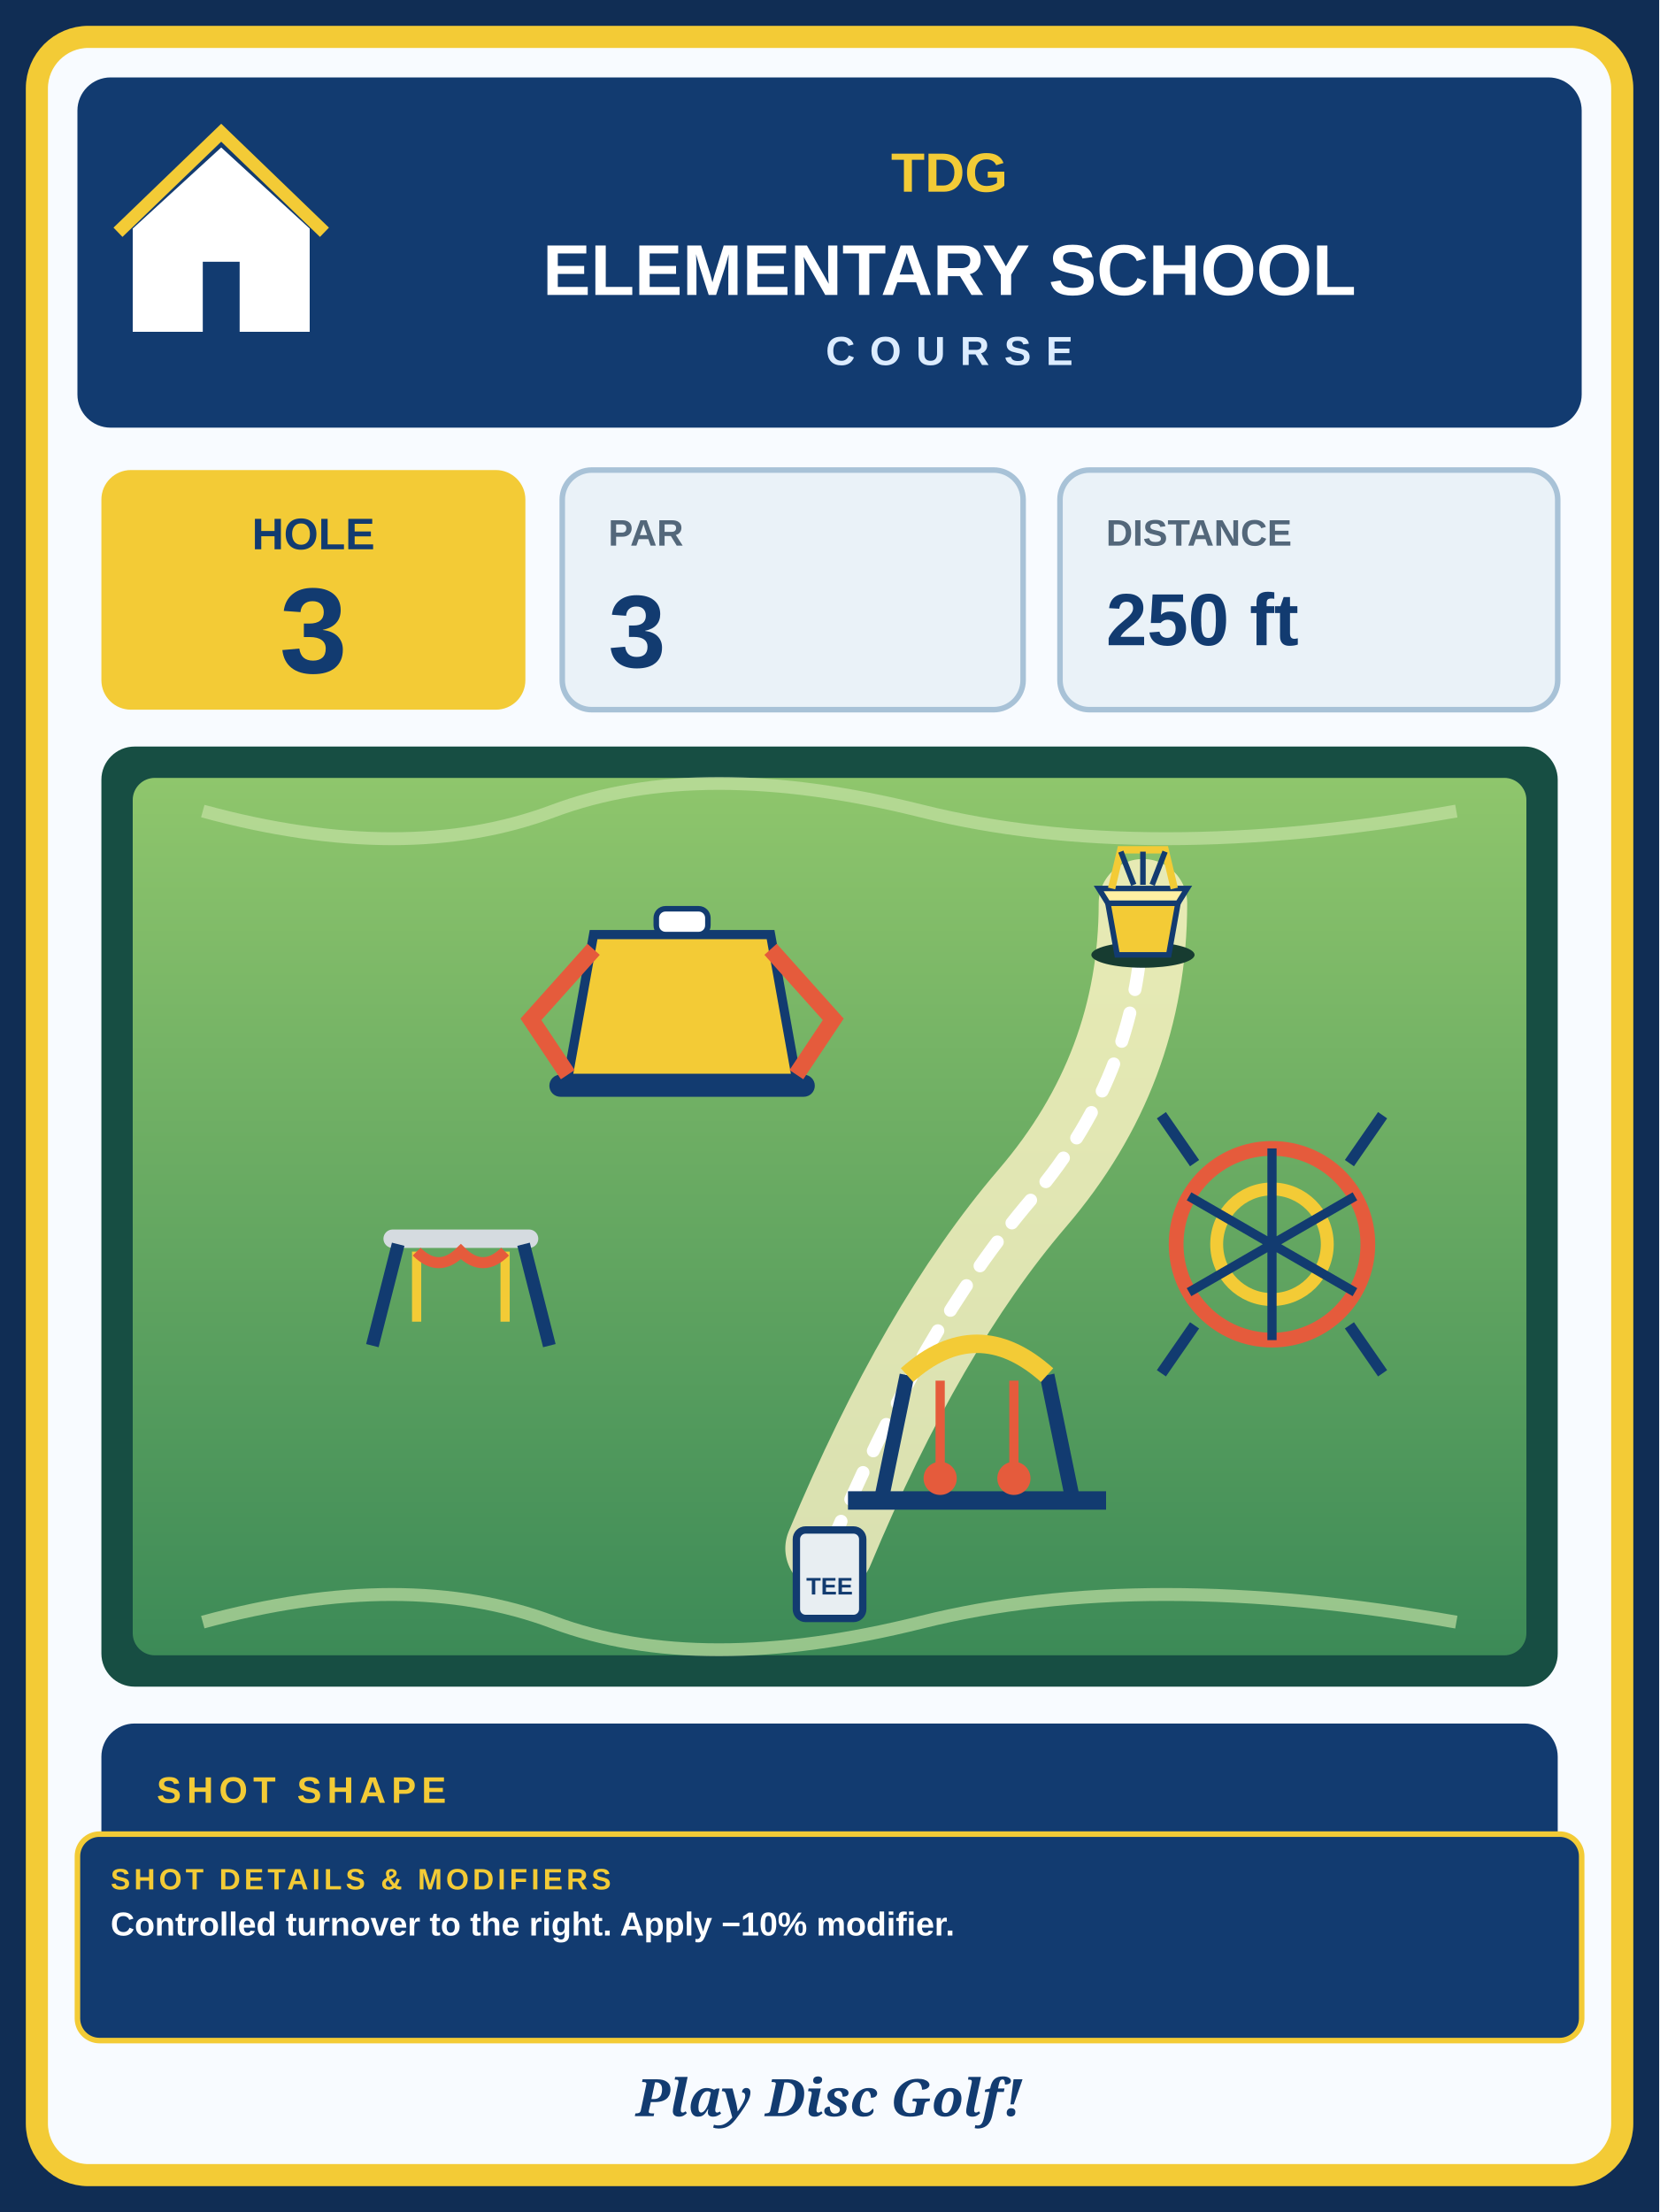
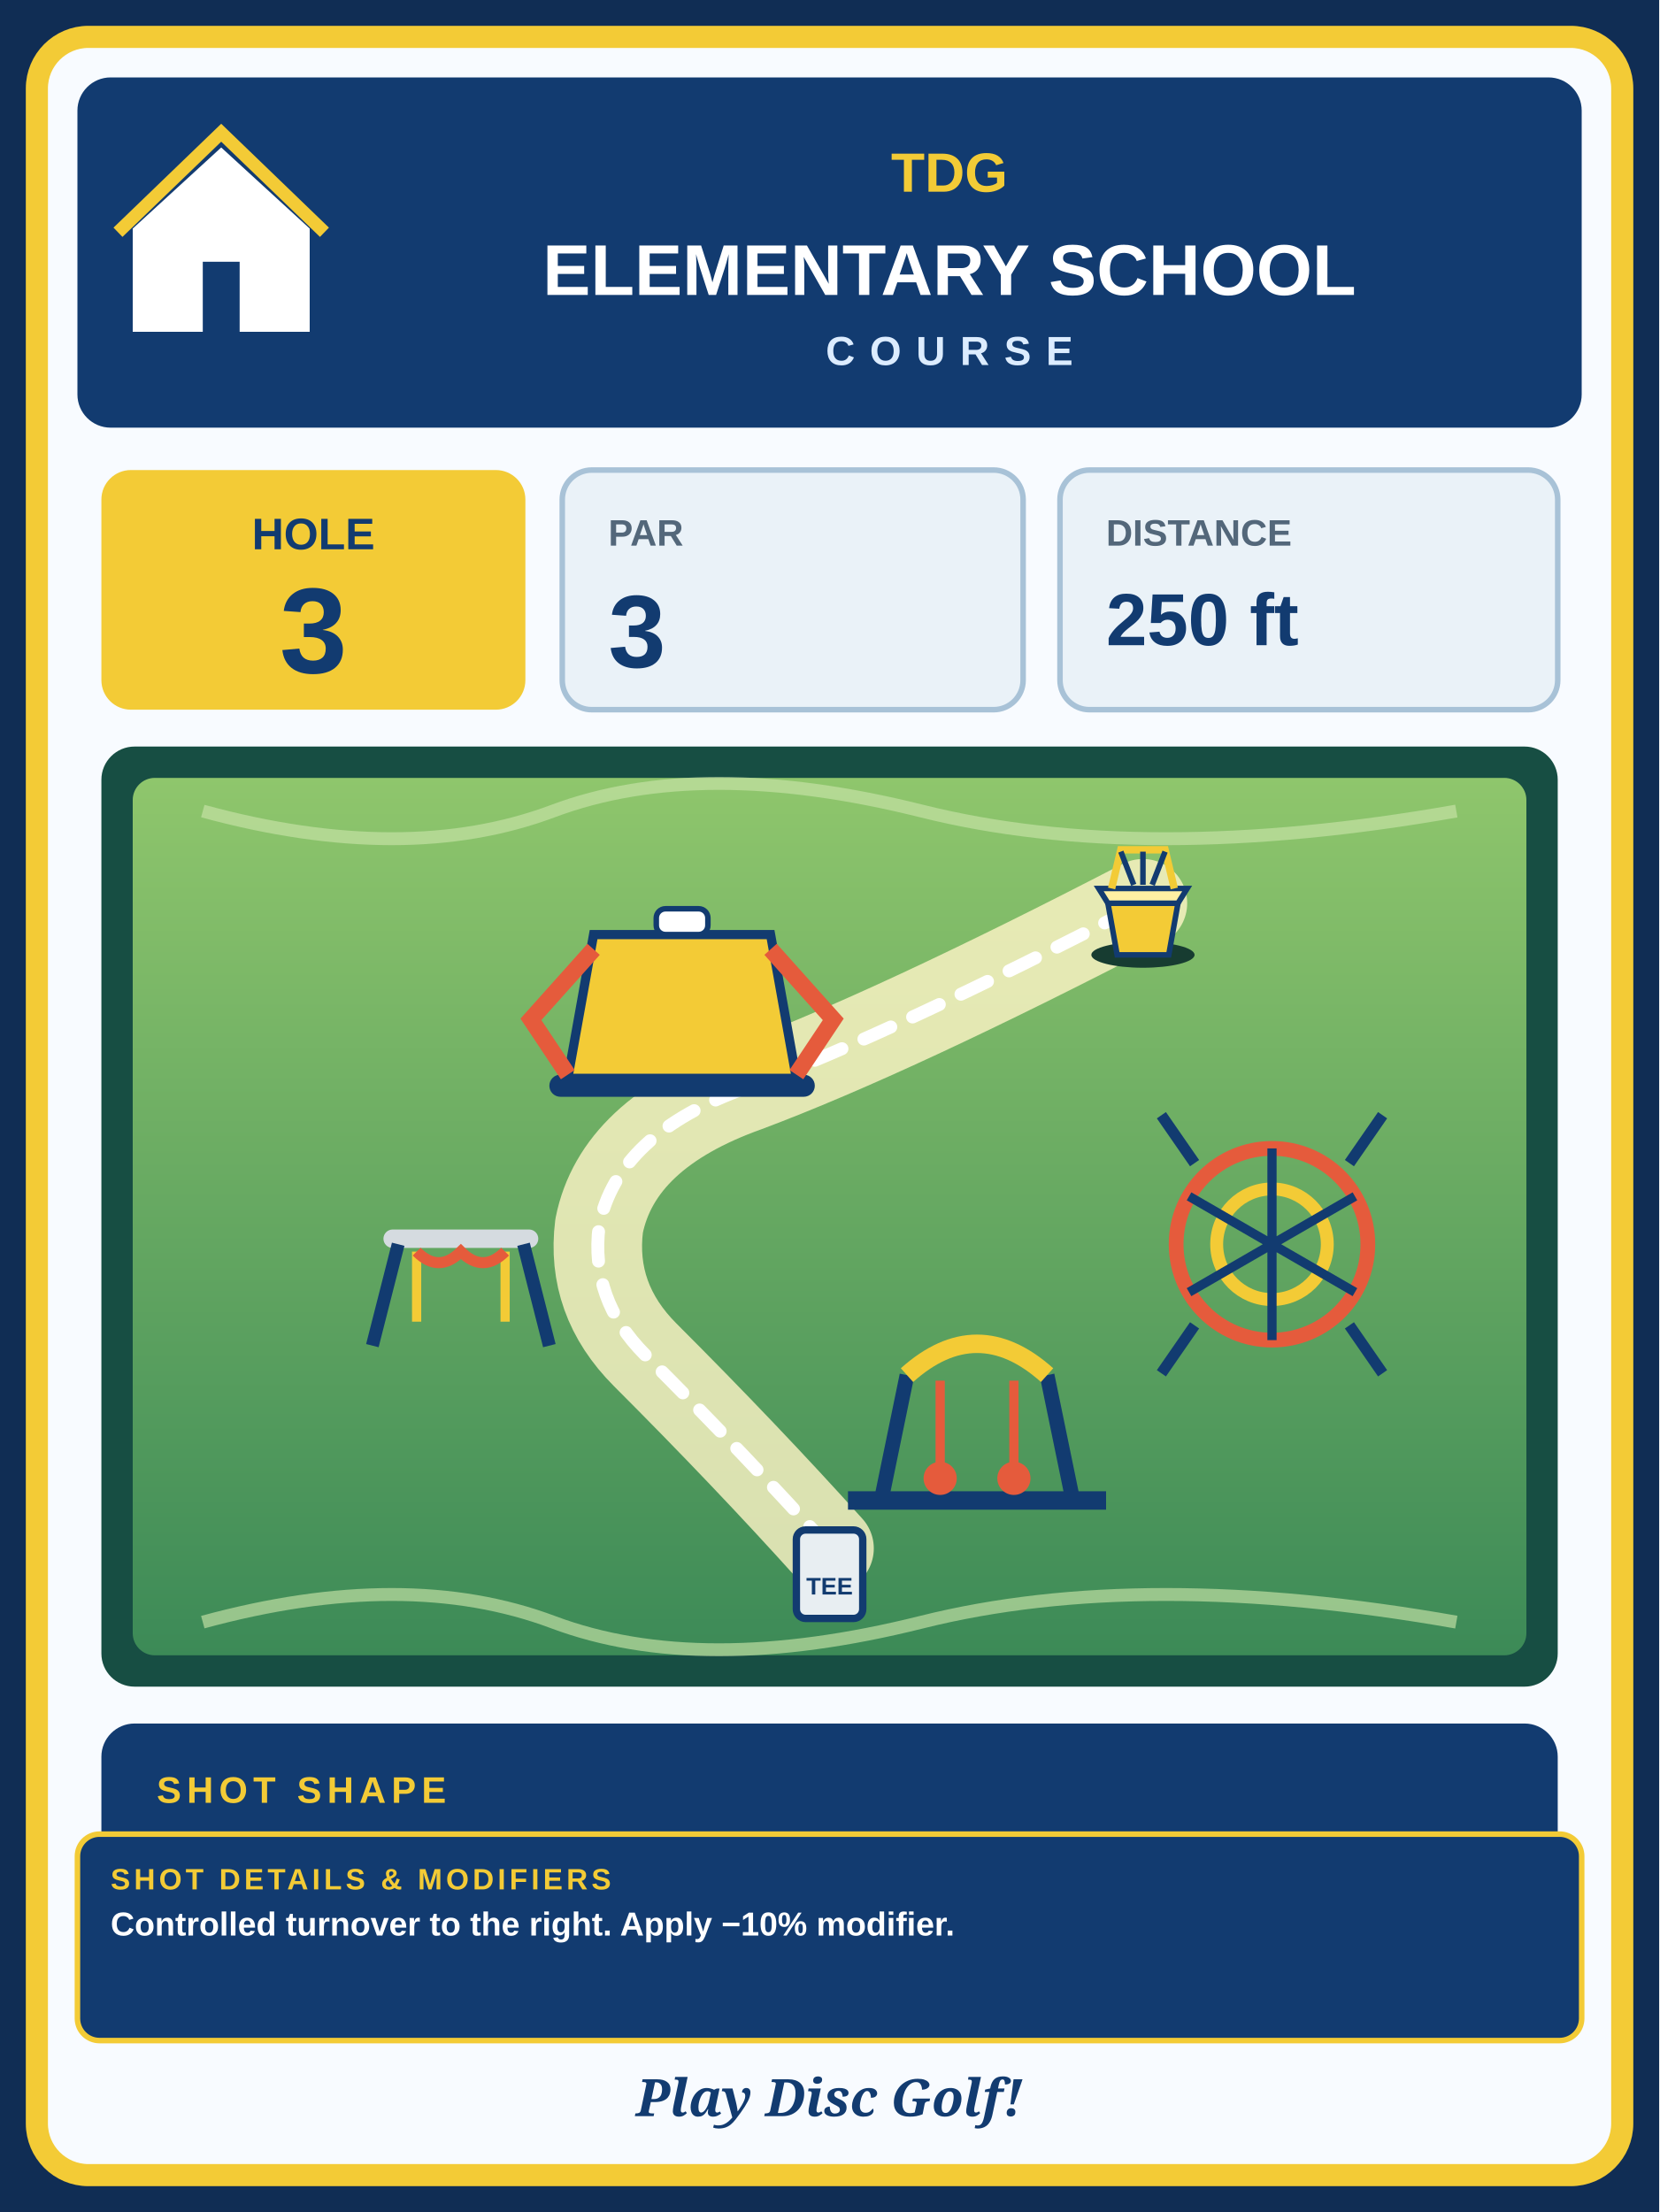
<svg xmlns="http://www.w3.org/2000/svg" viewBox="0 0 900 1200">
  <defs>
    <linearGradient id="sky" x2="0" y2="1">
      <stop stop-color="#eef7ff" />
      <stop offset="1" stop-color="#d5e9f5" />
    </linearGradient>
    <linearGradient id="field" x2="0" y2="1">
      <stop stop-color="#8fc66c" />
      <stop offset="1" stop-color="#3c8a57" />
    </linearGradient>
  </defs>
  <rect width="900" height="1200" fill="#102d54" />
  <rect x="20" y="20" width="860" height="1160" rx="28" fill="#f8fbff" stroke="#f3cb36" stroke-width="12" />
  <rect x="42" y="42" width="816" height="190" rx="18" fill="#123b70" />
  <g transform="translate(72 72)" fill="#fff">
    <path d="M0 52 L48 8 L96 52 V108 H0Z" />
    <rect x="38" y="70" width="20" height="38" fill="#123b70" />
    <path d="M-8 54 L48 0 L104 54" fill="none" stroke="#f3cb36" stroke-width="7" />
  </g>
  <text x="515" y="104" text-anchor="middle" font-family="Arial,sans-serif" font-size="30" font-weight="900" fill="#f3cb36">TDG</text>
  <text x="515" y="160" text-anchor="middle" font-family="Arial,sans-serif" font-size="39" font-weight="900" fill="#fff">ELEMENTARY SCHOOL</text>
  <text x="515" y="198" text-anchor="middle" font-family="Arial,sans-serif" font-size="22" font-weight="800" letter-spacing="8" fill="#dcecff">COURSE</text>
  <rect x="55" y="255" width="230" height="130" rx="16" fill="#f3cb36" />
  <text x="170" y="298" text-anchor="middle" font-family="Arial" font-size="24" font-weight="900" fill="#123b70">HOLE</text>
  <text x="170" y="365" text-anchor="middle" font-family="Arial" font-size="66" font-weight="900" fill="#123b70">3</text>
  <rect x="305" y="255" width="250" height="130" rx="16" fill="#eaf2f8" stroke="#a8c2d7" stroke-width="3" />
  <text x="330" y="296" font-family="Arial" font-size="20" font-weight="800" fill="#53677a">PAR</text>
  <text x="330" y="362" font-family="Arial" font-size="56" font-weight="900" fill="#123b70">3</text>
  <rect x="575" y="255" width="270" height="130" rx="16" fill="#eaf2f8" stroke="#a8c2d7" stroke-width="3" />
  <text x="600" y="296" font-family="Arial" font-size="20" font-weight="800" fill="#53677a">DISTANCE</text>
  <text x="600" y="350" font-family="Arial" font-size="40" font-weight="900" fill="#123b70">250 ft</text>
  <rect x="55" y="405" width="790" height="510" rx="18" fill="#174e43" />
  <rect x="72" y="422" width="756" height="476" rx="12" fill="url(#field)" />
  <path d="M110 440 Q220 470 300 440 T500 440 T790 440 M110 880 Q220 850 300 880 T500 880 T790 880" fill="none" stroke="#c7e3a8" stroke-width="7" opacity=".65" />
-   <path d="M450 840 Q500 720 560 650 T620 490" fill="none" stroke="#fff5c7" stroke-width="48" stroke-linecap="round" stroke-linejoin="round" opacity=".8" />
-   <path d="M450 840 Q500 720 560 650 T620 490" fill="none" stroke="#fff" stroke-width="7" stroke-dasharray="16 13" stroke-linecap="round" stroke-linejoin="round" />
+   <path d="M450 840 Q405 790 350 735 Q320 705 325 665 Q335 615 405 590 Q485 560 620 490" fill="none" stroke="#fff5c7" stroke-width="48" stroke-linecap="round" stroke-linejoin="round" opacity=".8" />
+   <path d="M450 840 Q405 790 350 735 Q320 705 325 665 Q335 615 405 590 Q485 560 620 490" fill="none" stroke="#fff" stroke-width="7" stroke-dasharray="16 13" stroke-linecap="round" stroke-linejoin="round" />
  <g transform="translate(250 675)">
    <rect x="-42" y="-8" width="84" height="10" rx="5" fill="#d5dbe0" />
    <path d="M-34 0 L-48 55 M34 0 L48 55" stroke="#123b70" stroke-width="7" />
    <path d="M-24 4 V42 M24 4 V42" stroke="#f3cb36" stroke-width="5" />
    <path d="M-24 4 Q-12 16 0 4 Q12 16 24 4" fill="none" stroke="#e55b3c" stroke-width="6" />
  </g>
  <g transform="translate(370 555)">
    <path d="M-62 30 H62 L48 -48 H-48Z" fill="#f3cb36" stroke="#123b70" stroke-width="5" />
    <rect x="-72" y="28" width="144" height="12" rx="6" fill="#123b70" />
    <path d="M-48 -40 L-82 -2 L-62 28" fill="none" stroke="#e55b3c" stroke-width="9" />
    <path d="M48 -40 L82 -2 L62 28" fill="none" stroke="#e55b3c" stroke-width="9" />
    <rect x="-14" y="-62" width="28" height="14" rx="5" fill="#fff" stroke="#123b70" stroke-width="3" />
  </g>
  <g transform="translate(690 675)">
    <circle cx="0" cy="0" r="52" fill="none" stroke="#e55b3c" stroke-width="8" />
    <circle cx="0" cy="0" r="30" fill="none" stroke="#f3cb36" stroke-width="7" />
    <path d="M-45 -26 L45 26 M-45 26 L45 -26 M0 -52 V52" stroke="#123b70" stroke-width="5" />
    <path d="M-42 44 L-60 70 M42 44 L60 70 M-42 -44 L-60 -70 M42 -44 L60 -70" stroke="#123b70" stroke-width="6" />
  </g>
  <g transform="translate(530 780)">
    <path d="M-70 34 H70" stroke="#123b70" stroke-width="10" />
    <path d="M-52 34 L-38 -34 M52 34 L38 -34" stroke="#123b70" stroke-width="8" />
    <path d="M-38 -34 Q0 -68 38 -34" fill="none" stroke="#f3cb36" stroke-width="10" />
    <path d="M-20 -31 V18 M20 -31 V18" stroke="#e55b3c" stroke-width="5" />
    <circle cx="-20" cy="22" r="9" fill="#e55b3c" />
    <circle cx="20" cy="22" r="9" fill="#e55b3c" />
  </g>
  <rect x="432" y="830" width="36" height="48" rx="5" fill="#e8eef2" stroke="#123b70" stroke-width="4" />
  <text x="450" y="865" text-anchor="middle" font-family="Arial" font-size="13" font-weight="900" fill="#123b70">TEE</text>
  <g transform="translate(620 490)">
    <ellipse cx="0" cy="28" rx="28" ry="7" fill="#173c31" />
    <path d="M-19 0 H19 L14 28 H-14Z" fill="#f3cb36" stroke="#123b70" stroke-width="3" />
    <path d="M-24 -8 H24 L19 0 H-19Z" fill="#fff0a3" stroke="#123b70" stroke-width="3" />
    <path d="M-17 -8 L-12 -29 H12 L17 -8" fill="none" stroke="#f3cb36" stroke-width="4" />
    <path d="M-12 -28 L-5 -10 M0 -28 V-10 M12 -28 L5 -10" stroke="#123b70" stroke-width="3" />
  </g>
  <rect x="55" y="935" width="790" height="170" rx="18" fill="#123b70" />
  <text x="85" y="978" font-family="Arial" font-size="20" font-weight="900" letter-spacing="3" fill="#f3cb36">SHOT SHAPE</text>
  <text x="85" y="1024" font-family="Arial" font-size="27" font-weight="900" fill="#fff">Controlled turnover right (−10%)</text>
  <text x="85" y="1066" font-family="Arial" font-size="19" fill="#dcecff">Beginner-friendly • Learn your line</text>
  <text x="450" y="1148" text-anchor="middle" font-family="Georgia,serif" font-size="28" font-weight="bold" font-style="italic" fill="#123b70">Play Disc Golf!</text>
  <g id="complete-hole-details">
    <rect x="42" y="995" width="816" height="112" rx="12" fill="#123b70" stroke="#f3cb36" stroke-width="3" />
    <text x="60" y="1025" font-family="Arial,sans-serif" font-size="16" font-weight="900" letter-spacing="2" fill="#f3cb36">SHOT DETAILS &amp; MODIFIERS</text>
    <text x="60" y="1050" font-family="Arial,sans-serif" font-size="18" font-weight="900" fill="#fff">Controlled turnover to the right. Apply −10% modifier.</text>
  </g>
</svg>
